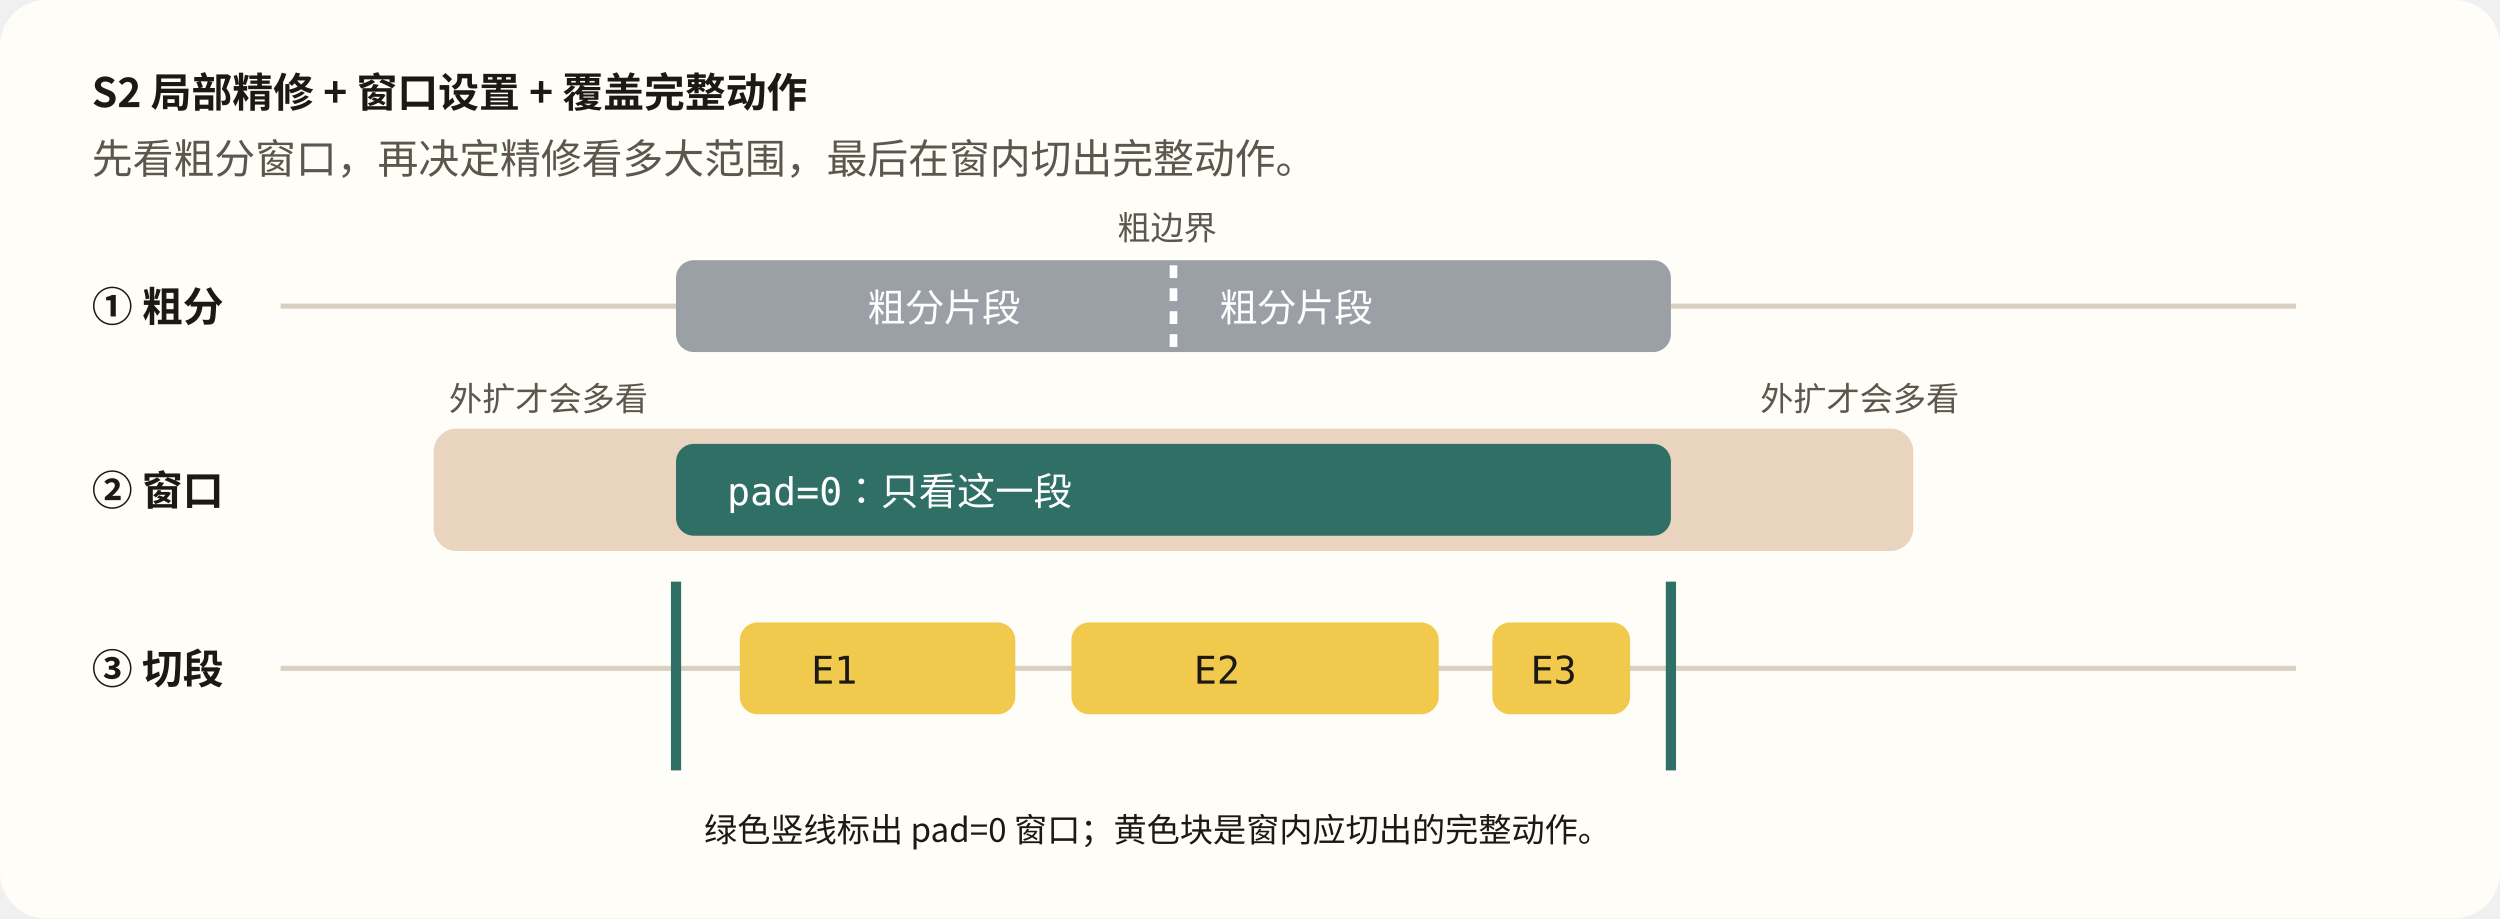
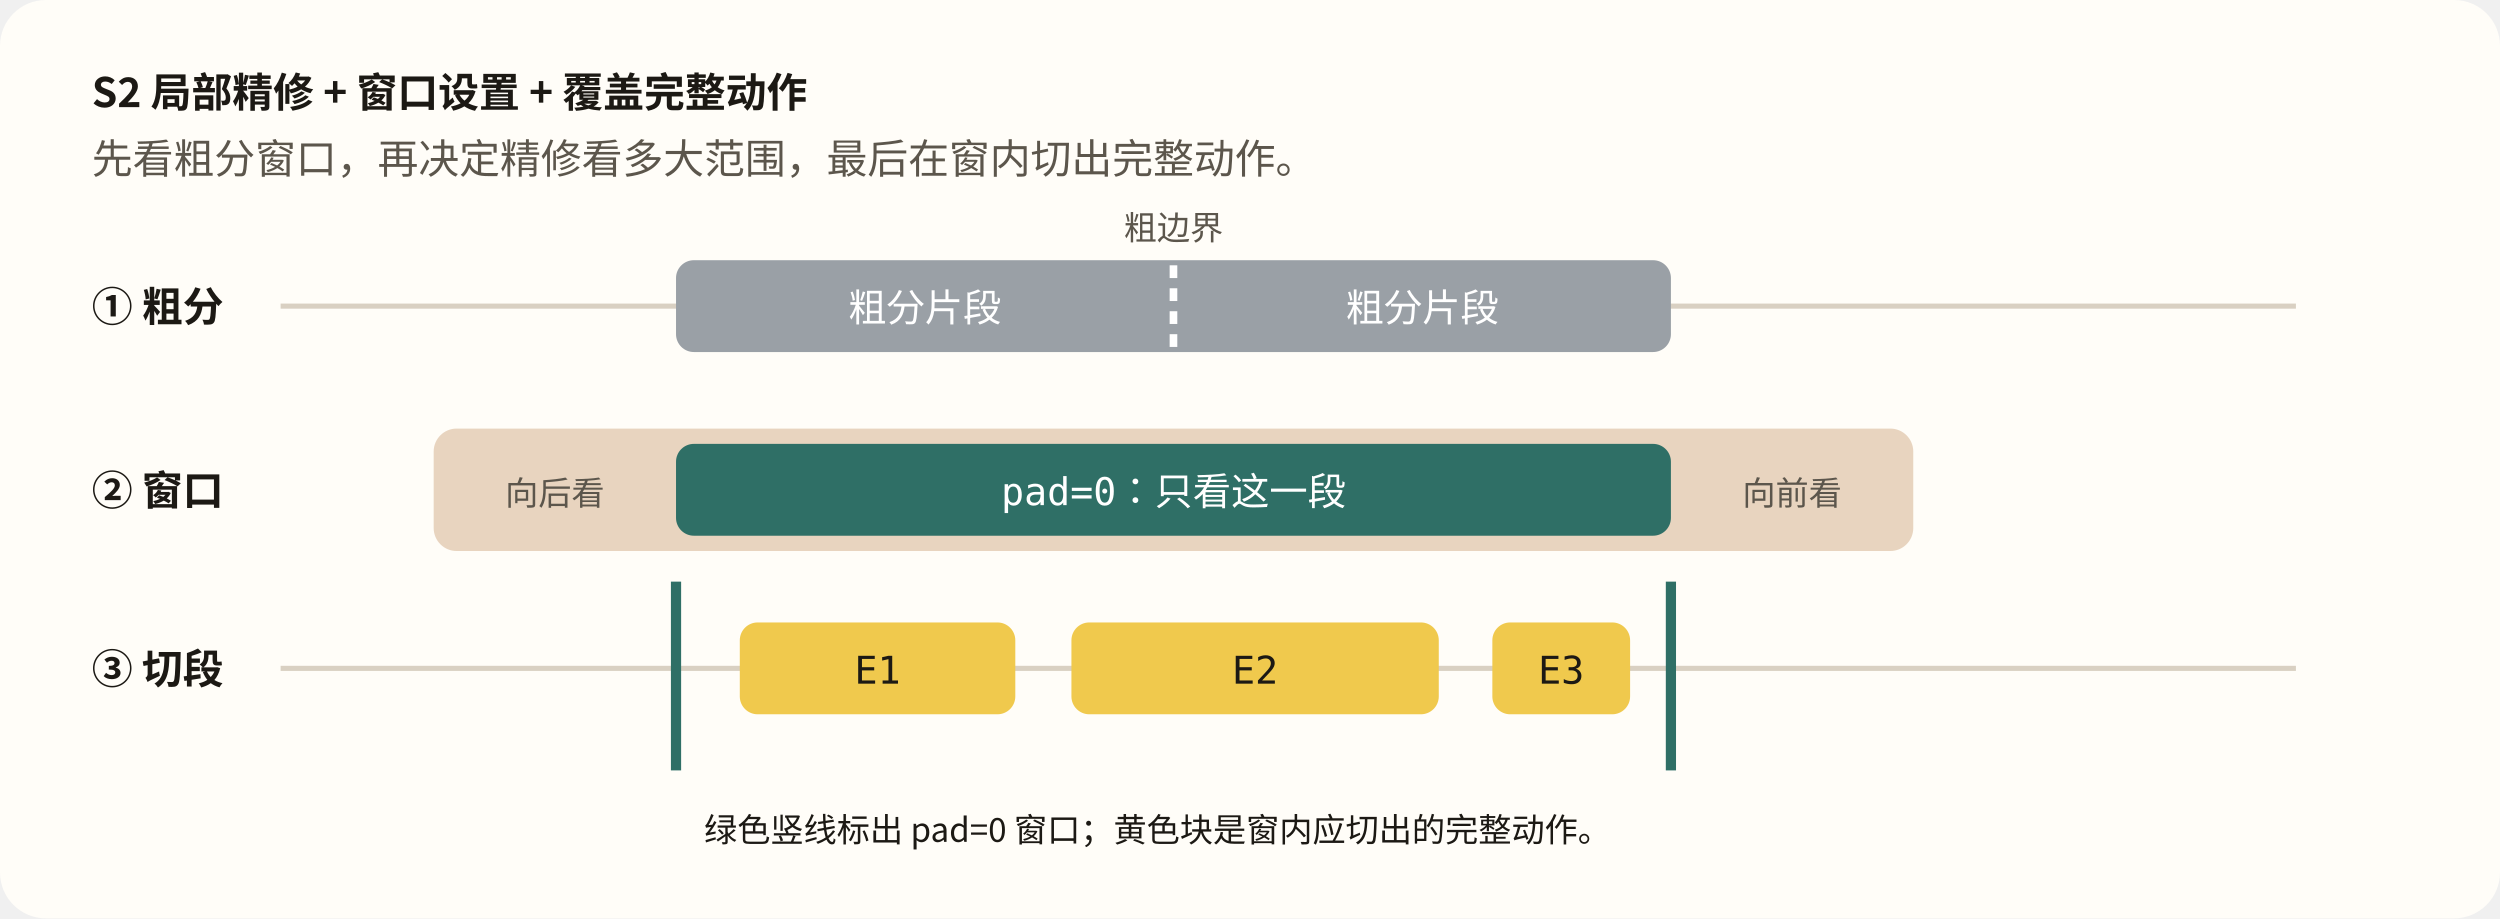
<svg xmlns="http://www.w3.org/2000/svg" viewBox="0 0 980 360" role="img" aria-labelledby="title desc">
  <defs>
    <style>
      .bg{fill:#fffdf8}.ink{fill:#1c1914}.muted{fill:#5c564c}.axis{stroke:#d9d0c2;stroke-width:2}.coarse{fill:#9aa0a6}
      .pad{fill:#e8d4bf}.local{fill:#2f6f66}.event{fill:#f0c94d}.cut{stroke:#fff;stroke-width:3;stroke-dasharray:5 4}
      .txt{font:16px "IBM Plex Sans","Noto Sans CJK SC","PingFang SC","Microsoft YaHei",Arial,sans-serif}.mono{font:15px "IBM Plex Mono",monospace}.small{font-size:13px}.label{font-weight:700}
    </style>
  </defs>
  <rect width="980" height="360" rx="18" class="bg" />
  <text x="36" y="42" class="txt label ink">S2 局部精修 + 窗口设置 + 覆盖完整动作</text>
  <text x="36" y="68" class="txt muted">先看粗分窗口，再决定精修看多大范围，最后在窗内切出完整动作。</text>
  <line x1="110" y1="120" x2="900" y2="120" class="axis" />
  <text x="36" y="126" class="txt label ink">① 粗分</text>
  <rect x="265" y="102" width="390" height="36" rx="7" class="coarse" />
  <line x1="460" y1="104" x2="460" y2="136" class="cut" />
-   <text x="340" y="126" class="mono" fill="#fff">粗分片段</text>
-   <text x="478" y="126" class="mono" fill="#fff">粗分片段</text>
-   <text x="438" y="94" class="txt small muted">粗边界</text>
+   <text x="362.5" y="126" text-anchor="middle" class="mono" fill="#fff">粗分片段</text>
+   <text x="557.5" y="126" text-anchor="middle" class="mono" fill="#fff">粗分片段</text>
+   <text x="460" y="94" text-anchor="middle" class="txt small muted">粗边界</text>
  <rect x="170" y="168" width="580" height="48" rx="9" class="pad" />
  <rect x="265" y="174" width="390" height="36" rx="7" class="local" />
  <text x="36" y="198" class="txt label ink">② 窗口</text>
-   <text x="285" y="198" class="mono" fill="#fff">pad=0：只看这一段</text>
-   <text x="176" y="161" class="txt small muted">外扩才会多看</text>
-   <text x="690" y="161" class="txt small muted">外扩才会多看</text>
+   <text x="460" y="198" text-anchor="middle" class="mono" fill="#fff">pad=0：只看这一段</text>
+   <text x="217.5" y="198" text-anchor="middle" class="txt small muted">向后看</text>
+   <text x="702.5" y="198" text-anchor="middle" class="txt small muted">向前看</text>
  <text x="36" y="268" class="txt label ink">③ 切段</text>
  <line x1="110" y1="262" x2="900" y2="262" class="axis" />
  <rect x="290" y="244" width="108" height="36" rx="7" class="event" />
-   <text x="318" y="268" class="mono ink">E1</text>
+   <text x="344" y="268" text-anchor="middle" class="mono ink">E1</text>
  <rect x="420" y="244" width="144" height="36" rx="7" class="event" />
-   <text x="468" y="268" class="mono ink">E2</text>
+   <text x="492" y="268" text-anchor="middle" class="mono ink">E2</text>
  <rect x="585" y="244" width="54" height="36" rx="7" class="event" />
-   <text x="600" y="268" class="mono ink">E3</text>
+   <text x="612" y="268" text-anchor="middle" class="mono ink">E3</text>
  <path d="M265 228v74M655 228v74" stroke="#2f6f66" stroke-width="4" />
  <text x="276" y="330" class="txt small ink">绿色竖线标出 pad=0 窗口；黄色块是窗内应切出的完整动作。</text>
</svg>
